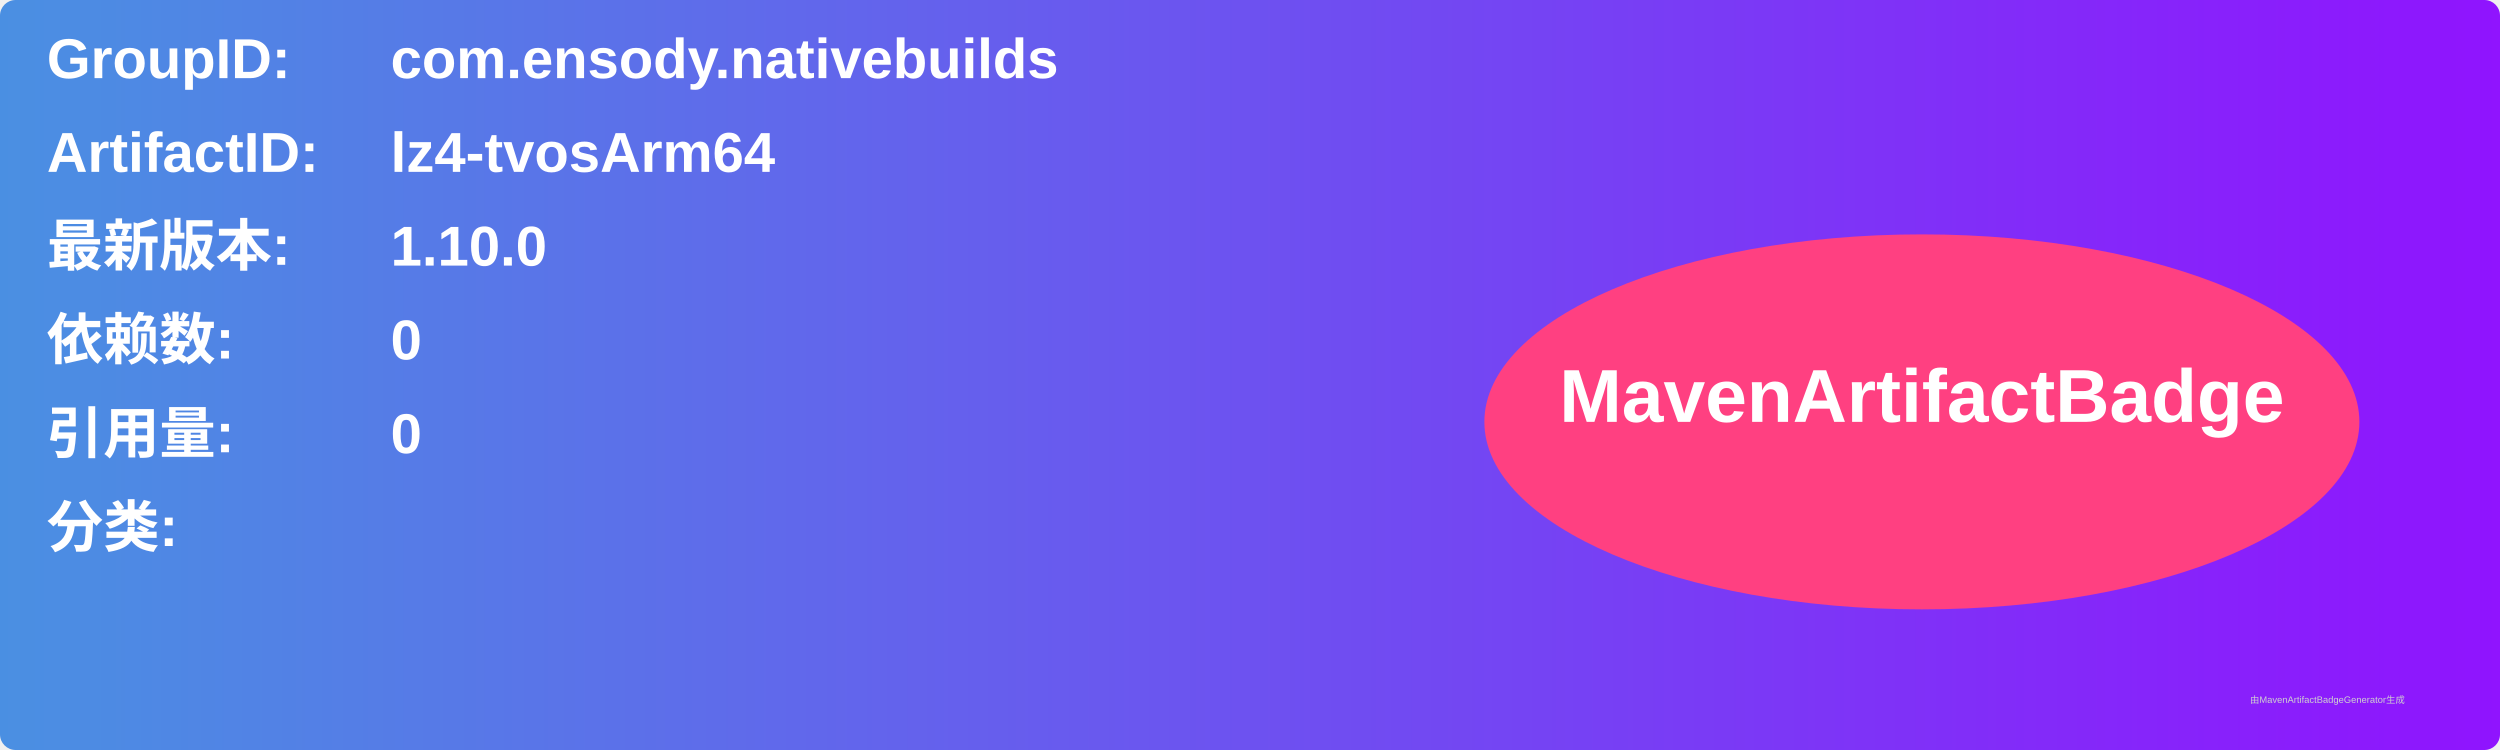
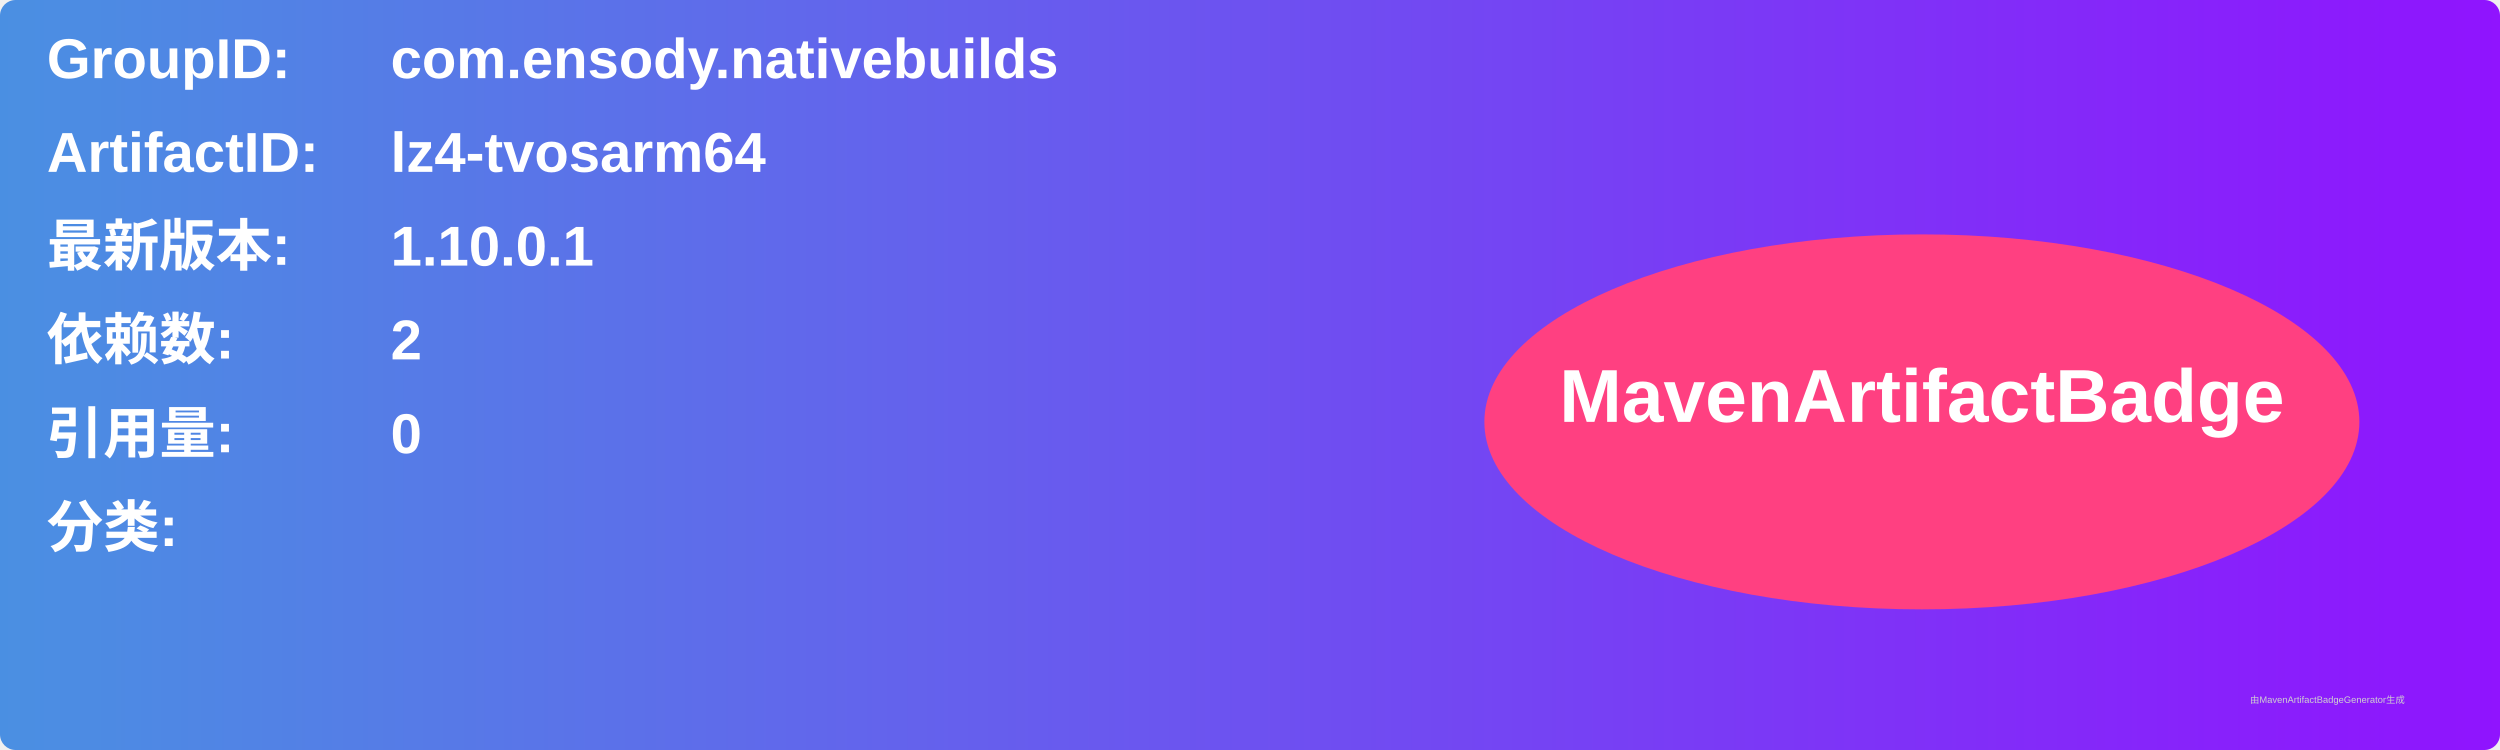
<svg xmlns="http://www.w3.org/2000/svg" width="800" height="240" viewBox="0 0 800 240">
  <linearGradient id="grad" x1="0%" y1="0%" x2="100%" y2="0%">
    <stop offset="0%" stop-color="#4a90e2" />
    <stop offset="100%" stop-color="#9013fe" />
  </linearGradient>
  <rect width="100%" height="100%" rx="5" ry="5" fill="url(#grad)" />
  <g transform="translate(15, 15)">
    <text x="0" y="10" font-family="Arial" font-size="18" fill="white" font-weight="bold" width="260">GroupID:</text>
    <text x="110" y="10" font-family="Arial" font-size="18" fill="white" font-weight="bold" width="460">com.ensody.nativebuilds</text>
    <text x="0" y="40" font-family="Arial" font-size="18" fill="white" font-weight="bold" width="260">ArtifactID:</text>
-     <text x="110" y="40" font-family="Arial" font-size="18" fill="white" font-weight="bold" width="460">lz4-tvosArm64</text>
+     <text x="110" y="40" font-family="Arial" font-size="18" fill="white" font-weight="bold" width="460">lz4-tvosarm64</text>
    <text x="0" y="70" font-family="Arial" font-size="18" fill="white" font-weight="bold">最新版本:</text>
    <text x="110" y="70" font-family="Arial" font-size="18" fill="white" font-weight="bold">
-       <tspan font-weight="bold">1.10.0</tspan>
+       <tspan font-weight="bold">1.10.0.1</tspan>
    </text>
    <text x="0" y="100" font-family="Arial" font-size="18" fill="white" font-weight="bold">依赖数: </text>
    <text x="110" y="100" font-family="Arial" font-size="18" fill="white">
-       <tspan font-weight="bold">0</tspan>
+       <tspan font-weight="bold">2</tspan>
    </text>
    <text x="0" y="130" font-family="Arial" font-size="18" fill="white" font-weight="bold">引用量: </text>
    <text x="110" y="130" font-family="Arial" font-size="18" fill="white">
      <tspan font-weight="bold">0</tspan>
    </text>
    <text x="0" y="160" font-family="Arial" font-size="18" fill="white" font-weight="bold">分类:</text>
    <text x="10" y="190" font-family="Arial" font-size="10" fill="white">
      <tspan font-weight="bold" />
    </text>
    <ellipse cx="600" cy="120" rx="140" ry="60" fill="#ff4081" />
    <text x="600" y="120" text-anchor="middle" font-family="Arial" font-size="24" fill="white" font-weight="bold">MavenArtifactBadge</text>
  </g>
  <text x="720" y="225" font-family="Arial" font-size="3" fill="#d0d0d0">由MavenArtifactBadgeGenerator生成</text>
</svg>
